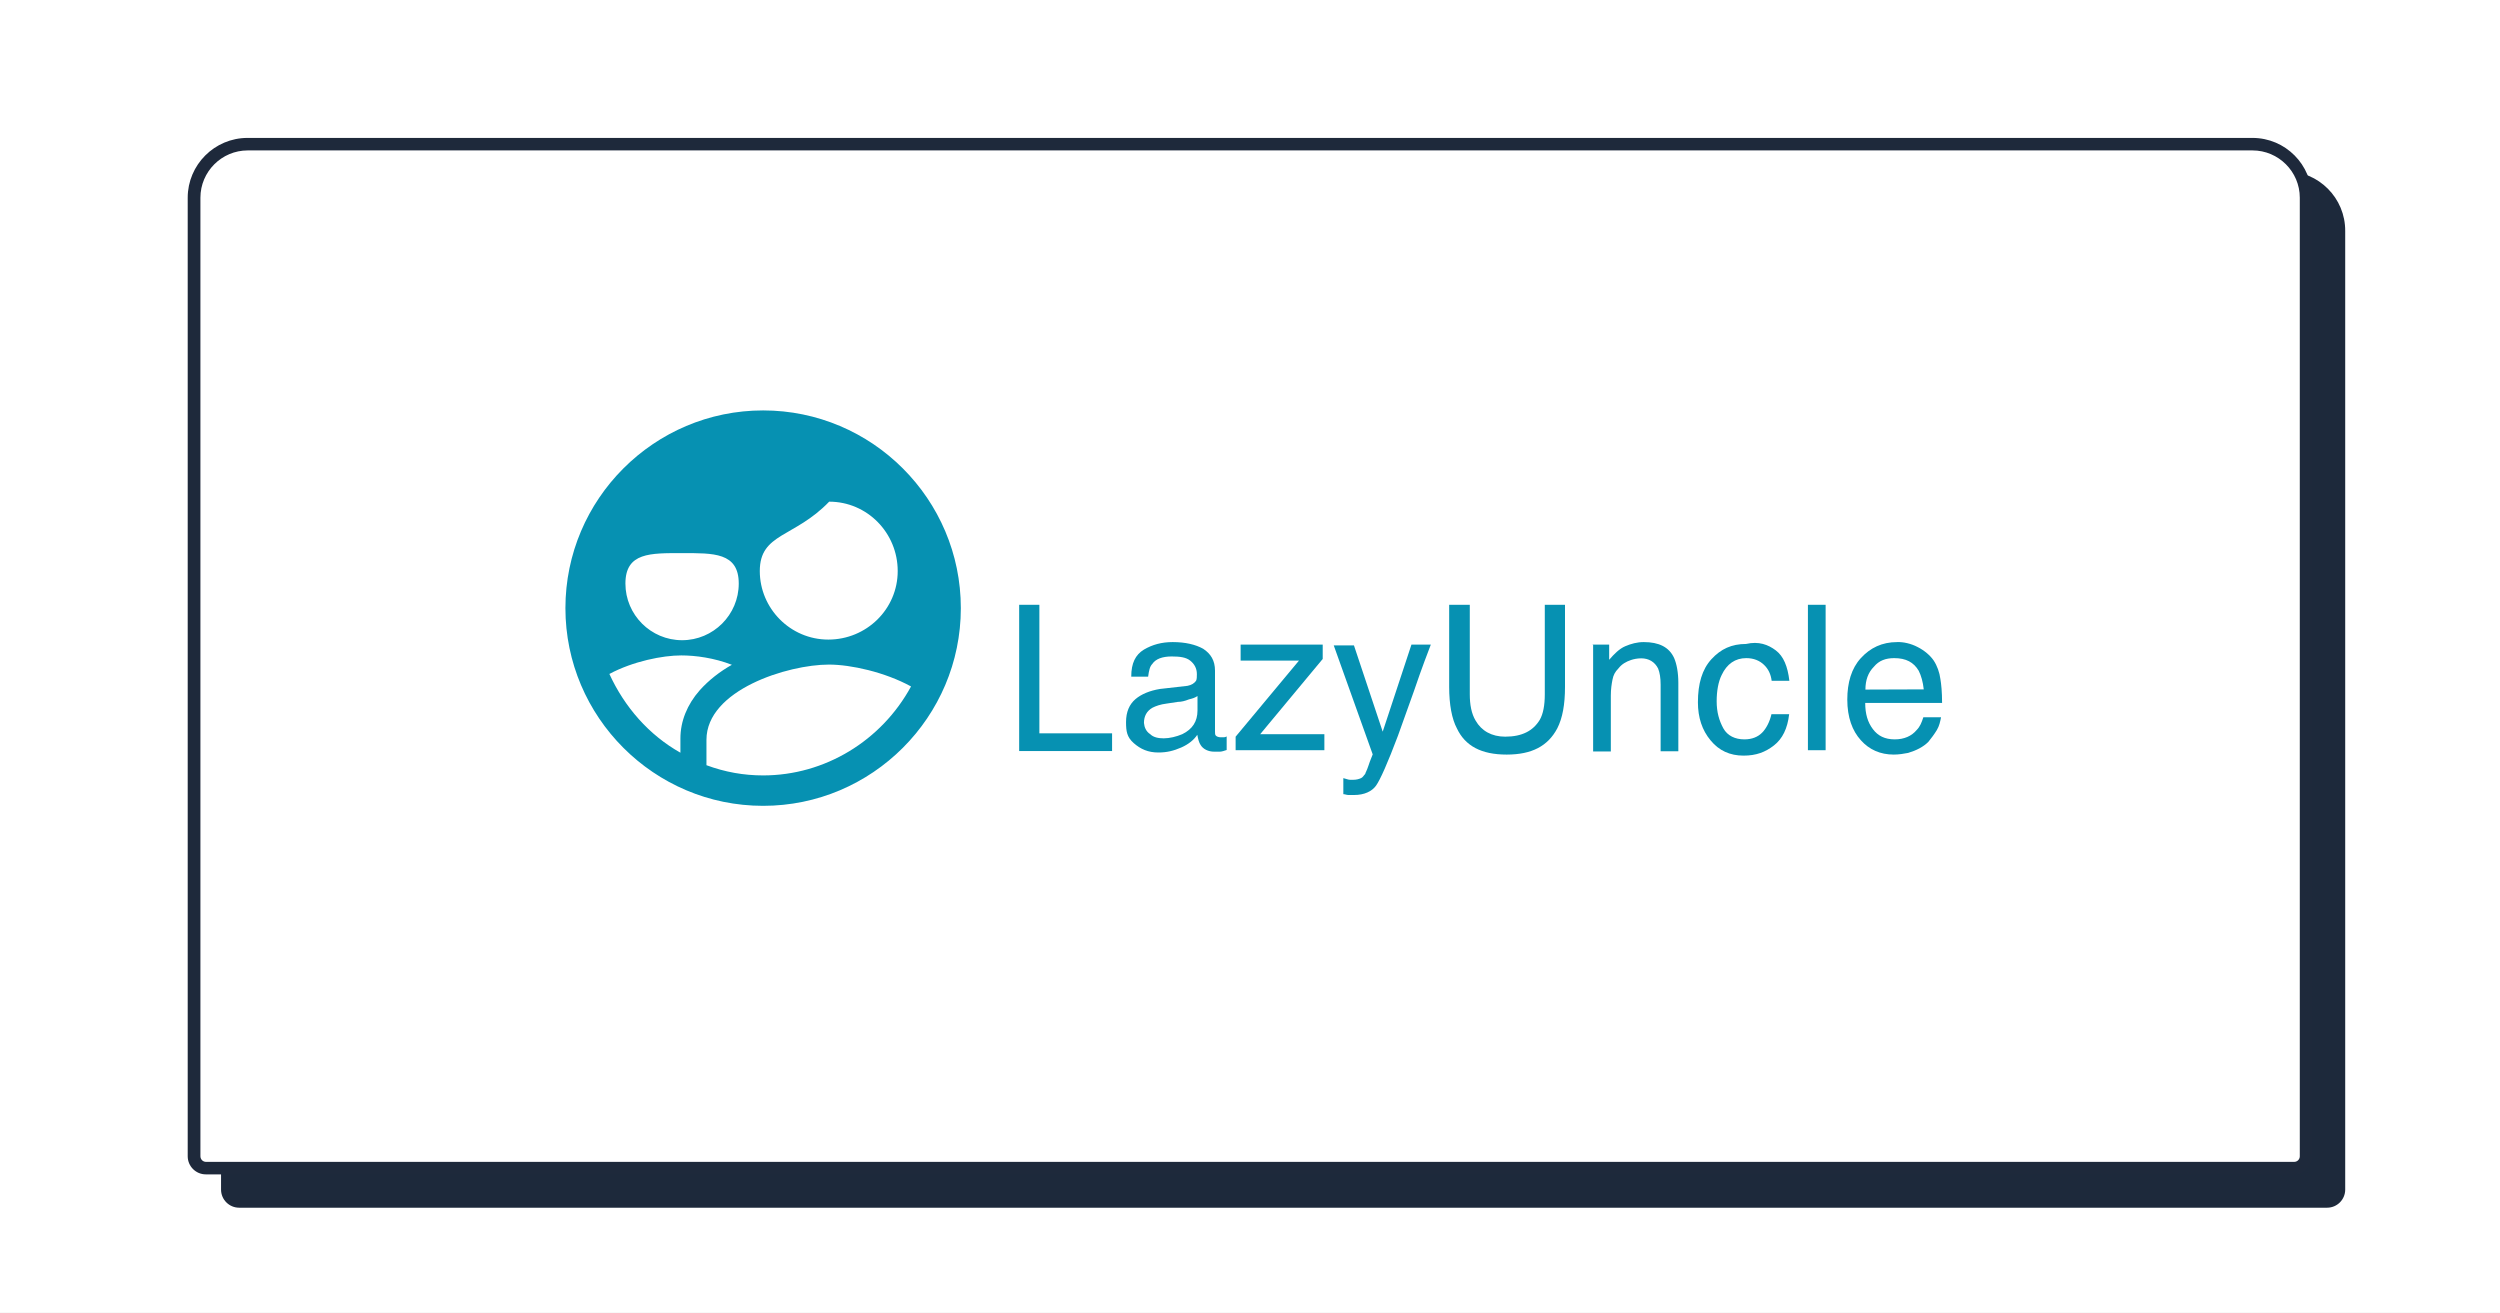
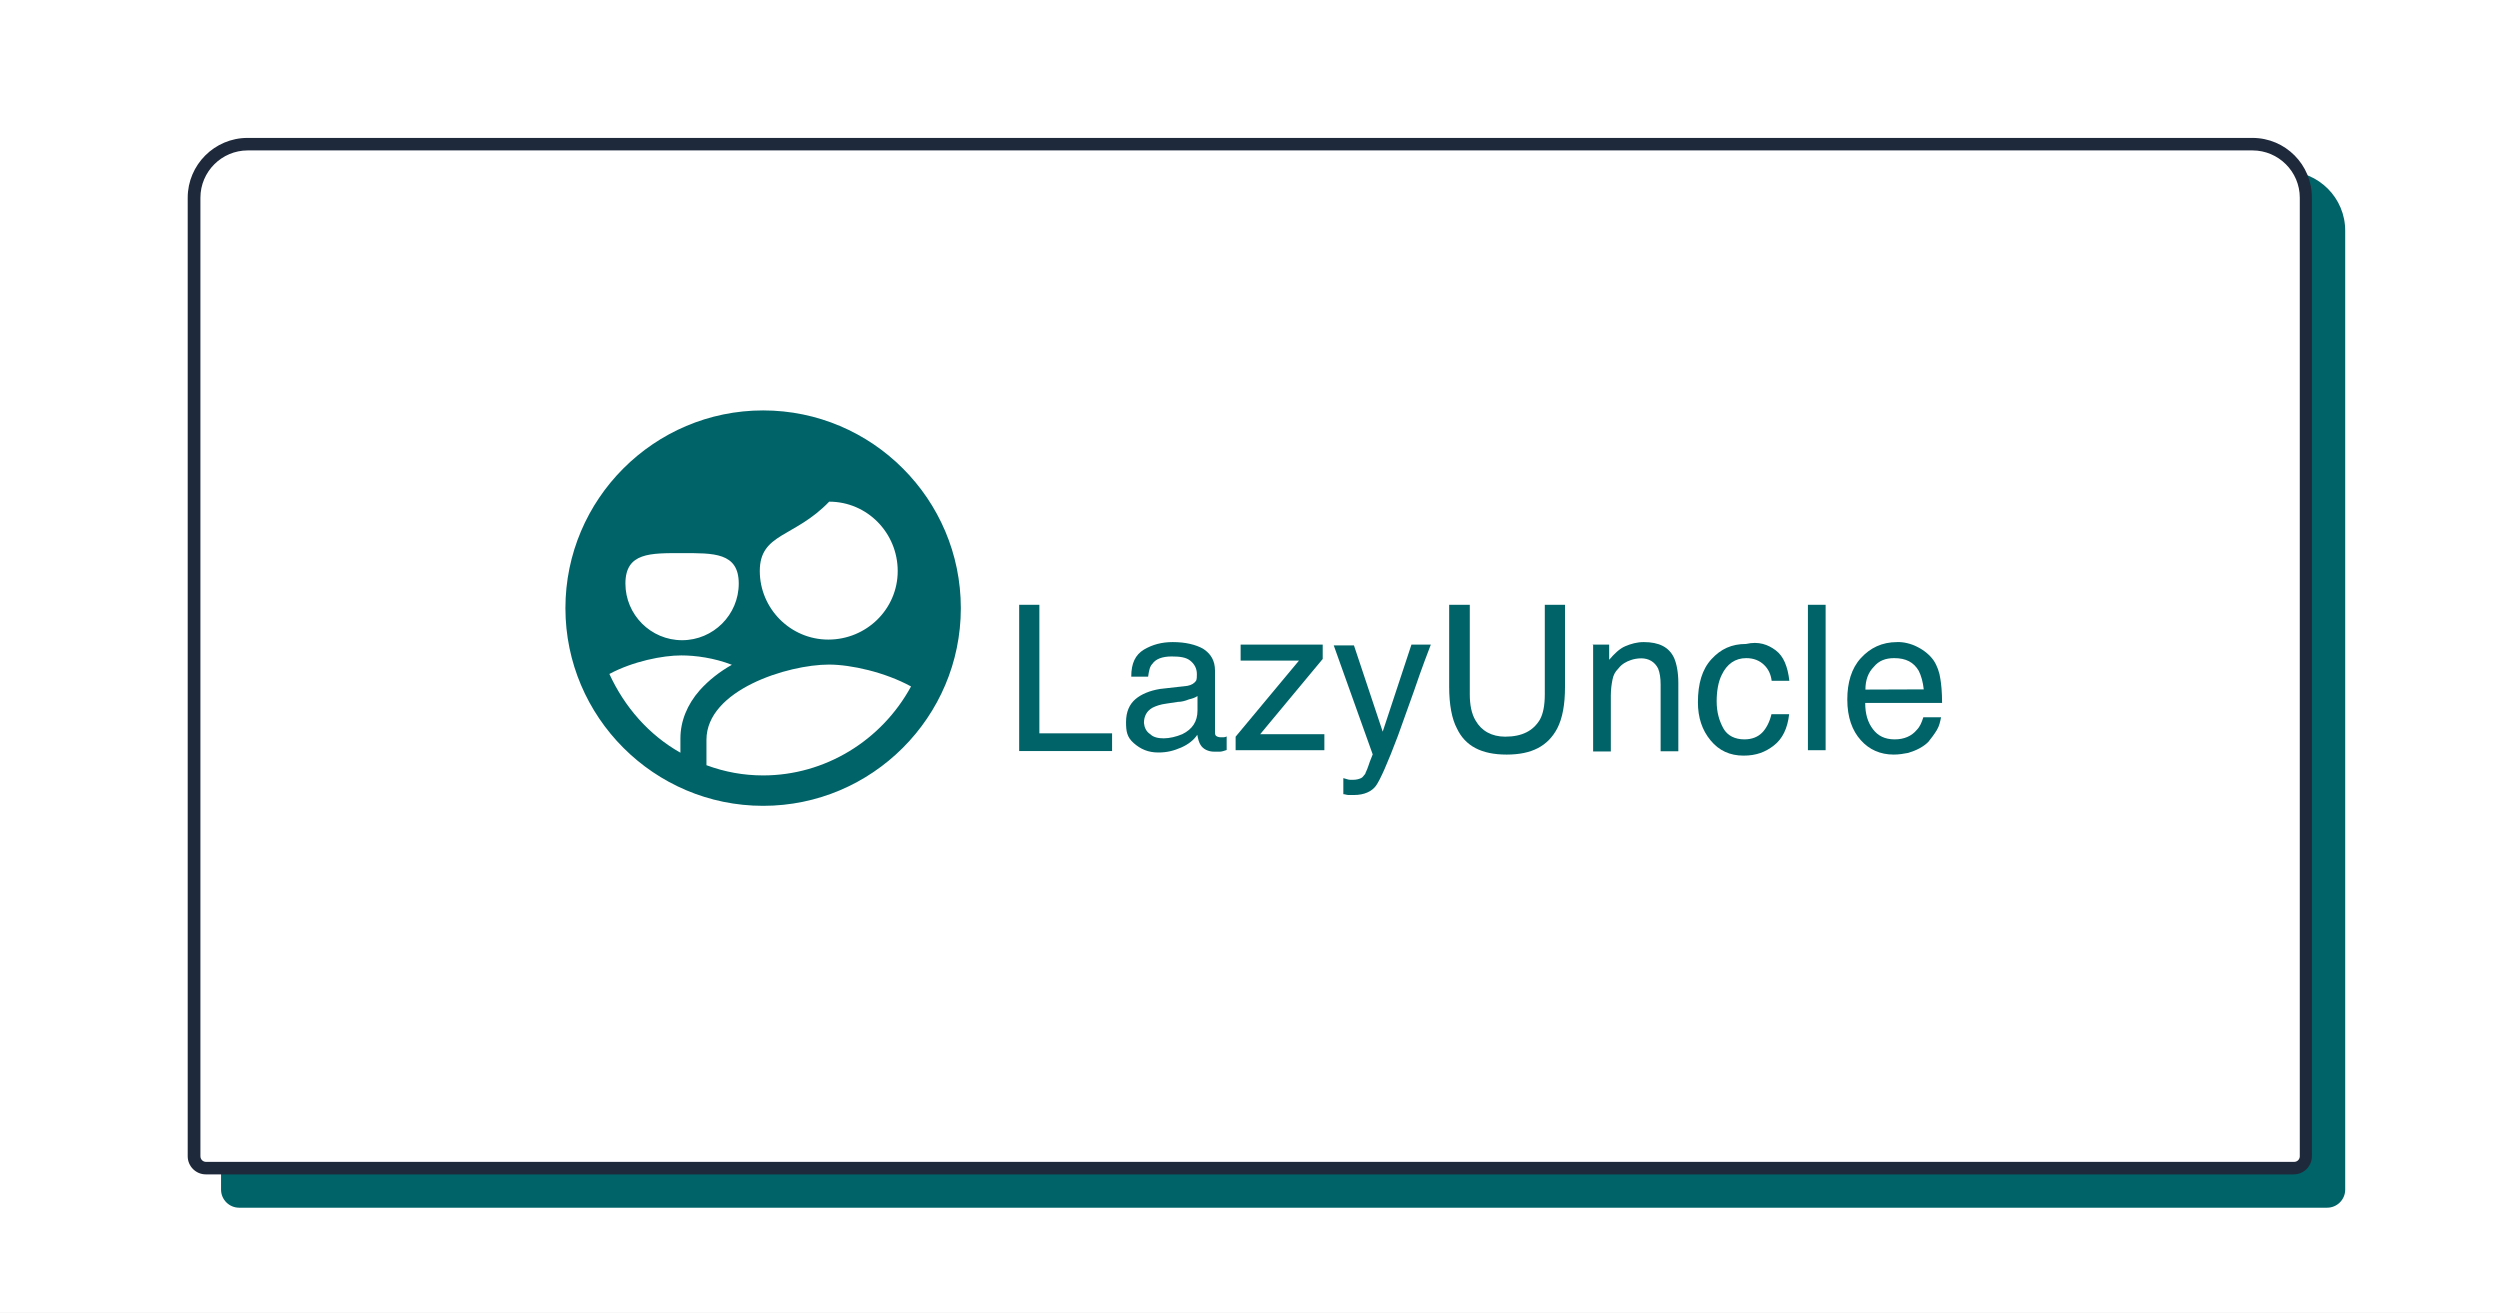
- <svg xmlns="http://www.w3.org/2000/svg" id="Layer_1" x="0" y="0" version="1.1" viewBox="0 0 1200 630" xml:space="preserve" style="enable-background:new 0 0 1200 630">
-   <style type="text/css">.st0{fill:#fff}.st1{fill:#1d293b}.st2{fill:#1e293b}.st3{fill:#0691b2}.st4{enable-background:new}</style>
-   <rect width="1200" height="630" class="st0" />
-   <g>
-     <g>
-       <path d="M114.9,576.8c-3.2,0-5.7-2.6-5.7-5.7V110.9c0-14.2,11.5-25.7,25.7-25.7h962.3c14.2,0,25.7,11.5,25.7,25.7V571 c0,3.2-2.6,5.8-5.7,5.8H114.9L114.9,576.8z" class="st1" />
-       <path d="M1097.2,88.2c12.5,0,22.7,10.2,22.7,22.7V571c0,1.5-1.2,2.7-2.7,2.7H114.9c-1.5,0-2.7-1.2-2.7-2.7V110.9 c0-12.5,10.2-22.7,22.7-22.7H1097.2 M1097.2,82.2H134.8c-15.8,0-28.7,12.9-28.7,28.7V571c0,4.8,3.9,8.7,8.7,8.7H1117 c4.8,0,8.7-3.9,8.7-8.7V110.9C1125.8,95.1,1113,82.2,1097.2,82.2L1097.2,82.2z" class="st1" />
-     </g>
-     <g>
-       <path d="M98.9,560.8c-3.2,0-5.7-2.6-5.7-5.7V94.9c0-14.2,11.5-25.7,25.7-25.7h962.3c14.2,0,25.7,11.5,25.7,25.7V555 c0,3.2-2.6,5.8-5.7,5.8H98.9L98.9,560.8z" class="st0" />
-       <path d="M1081.2,72.2c12.5,0,22.7,10.2,22.7,22.7V555c0,1.5-1.2,2.7-2.7,2.7H98.9c-1.5,0-2.7-1.2-2.7-2.7V94.9 c0-12.5,10.2-22.7,22.7-22.7H1081.2 M1081.2,66.2H118.8c-15.8,0-28.7,12.9-28.7,28.7V555c0,4.8,3.9,8.7,8.7,8.7H1101 c4.8,0,8.7-3.9,8.7-8.7V94.9C1109.8,79.1,1097,66.2,1081.2,66.2L1081.2,66.2z" class="st2" />
-     </g>
-   </g>
-   <g>
-     <g>
-       <g>
-         <g id="svg_5_00000003065398194881900980000004921015073575574192_">
-           <path id="svg_4_00000112629343312067165230000010690019653576829316_" d="M366.3,197c-52.3,0-94.9,42.6-94.9,94.9 s42.6,94.9,94.9,94.9s94.9-42.6,94.9-94.9S418.6,197,366.3,197z M398,240.8c18.3,0,32.9,15,32.9,33.3s-15,32.9-33.3,32.9 s-32.9-15-32.9-32.9C364.7,255.8,381.3,258.2,398,240.8L398,240.8z M327.4,265.5c15,0,27.2-0.4,27.2,14.6s-12.2,27.2-27.2,27.2 s-27.2-12.2-27.2-27.2S312.3,265.5,327.4,265.5L327.4,265.5z M292.5,323.5c11.4-6.1,25.6-8.9,34.5-8.9c6.9,0,15.8,1.2,24.3,4.5 c-5.7,3.2-11,7.3-15.4,12.2c-6.1,6.9-9.3,15-9.3,23.1v6.9C311.5,352.8,299.8,339.4,292.5,323.5L292.5,323.5z M366.3,372.2 c-9.3,0-18.3-1.6-27.2-4.9v-12.2c0-23.9,39-36.1,58.8-36.1c10.5,0,26.8,3.6,39.4,10.5C423.1,355.6,395.9,372.2,366.3,372.2 L366.3,372.2z" class="st3" />
-         </g>
-         <g class="st4">
-           <path d="M489.6,290.3h9.3V352h34.9v8.5h-44.6v-70.2H489.6z" class="st3" />
-           <path d="M570,329.2c2-0.4,3.2-1.2,4.1-2.4c0.4-0.8,0.4-2,0.4-3.2c0-2.8-1.2-4.9-3.2-6.5s-4.9-2-8.9-2 c-4.5,0-7.7,1.2-9.3,3.6c-1.2,1.2-1.6,3.2-2,6.1H543c0-6.5,2-10.5,6.1-13c4.1-2.4,8.5-3.6,13.8-3.6c6.1,0,11,1.2,14.6,3.2 c3.7,2.4,5.7,5.7,5.7,10.5v29.2c0,0.8,0,1.6,0.4,2s1.2,0.8,2.4,0.8c0.4,0,0.8,0,1.2,0s0.8,0,1.6-0.4v6.5 c-1.2,0.4-2.4,0.8-3.2,0.8s-1.6,0-2.8,0c-2.8,0-5.3-1.2-6.5-3.2c-0.8-1.2-1.2-2.8-1.6-4.9c-1.6,2.4-4.1,4.5-7.7,6.1 c-3.7,1.6-6.9,2.4-11,2.4c-4.9,0-8.5-1.6-11.8-4.5s-3.7-5.7-3.7-10.1c0-4.9,1.6-8.5,4.5-11c2.8-2.4,6.9-4.1,11.8-4.9L570,329.2z M552.1,352.4c1.6,1.6,4.1,2,6.5,2c2.8,0,6.1-0.8,8.9-2c4.9-2.4,7.3-6.1,7.3-11.4v-6.9c-1.2,0.8-2.4,1.2-4.1,1.6 c-2,0.8-3.7,1.2-5.3,1.2l-5.3,0.8c-3.2,0.4-5.3,1.2-6.9,2c-2.8,1.6-4.1,4.1-4.1,7.3C549.3,349.1,550.1,351.1,552.1,352.4z" class="st3" />
-           <path d="M593.1,353.6l30.4-36.5h-28v-7.7h39.4v6.9l-30,36.1h30.8v7.7h-42.6L593.1,353.6L593.1,353.6z" class="st3" />
-           <path d="M677.5,309.4h9.3c-1.2,3.2-4.1,10.5-8.1,22.3c-3.2,8.9-5.7,15.8-7.7,21.5c-4.9,13-8.5,21.1-10.5,23.9 s-5.7,4.5-10.5,4.5c-1.2,0-2,0-2.8,0s-1.6-0.4-2.4-0.4v-7.7c1.6,0.4,2.4,0.8,3.2,0.8s1.2,0,1.6,0c1.6,0,2.8-0.4,3.7-0.8 s1.2-1.2,2-2c0-0.4,0.8-1.6,1.6-4.1s1.6-4.1,2-5.3l-18.7-52.3h9.7l13.8,41.4L677.5,309.4z" class="st3" />
-           <path d="M705.5,290.3v43c0,4.9,0.8,9.3,2.8,12.6c2.8,4.9,7.7,7.7,14.2,7.7c8.1,0,13.4-2.8,16.6-8.1 c1.6-2.8,2.4-6.9,2.4-12.2v-43h9.7v39.4c0,8.5-1.2,15-3.7,19.9c-4.5,8.5-12.2,12.6-24.3,12.6s-19.9-4.1-23.9-12.6 c-2.4-4.5-3.7-11.4-3.7-19.9v-39.4H705.5L705.5,290.3z" class="st3" />
-           <path d="M764.3,309.4h8.1v7.3c2.4-2.8,4.9-5.3,7.7-6.5s5.7-2,8.9-2c7.3,0,12.2,2.4,14.6,7.7c1.2,2.8,2,6.9,2,11.8 v32.9h-8.5v-32c0-3.2-0.4-5.7-1.2-7.7c-1.6-3.2-4.5-4.9-8.1-4.9c-2,0-3.7,0.4-4.9,0.8c-2.4,0.8-4.5,2-6.1,4.1 c-1.6,1.6-2.4,3.2-2.8,5.3c-0.4,2-0.8,4.5-0.8,7.7v26.8h-8.5v-51.1L764.3,309.4L764.3,309.4z" class="st3" />
-           <path d="M852.4,312.2c3.7,2.8,5.7,7.7,6.5,14.6h-8.5c-0.4-3.2-1.6-5.7-3.7-7.7s-4.9-3.2-8.5-3.2 c-5.3,0-9.3,2.8-11.8,8.1c-1.6,3.2-2.4,7.7-2.4,12.6c0,5.3,1.2,9.3,3.2,13c2,3.6,5.7,5.3,10.1,5.3c3.7,0,6.5-1.2,8.5-3.2 s3.7-5.3,4.5-8.9h8.5c-0.8,6.9-3.2,11.8-7.3,15s-8.5,4.9-14.6,4.9c-6.5,0-11.8-2.4-15.8-7.3c-4.1-4.9-6.1-11-6.1-18.3 c0-8.9,2-15.8,6.5-20.7c4.5-4.9,9.7-7.3,16.6-7.3C844.2,307.7,848.7,309.4,852.4,312.2z" class="st3" />
-           <path d="M867.8,290.3h8.5v69.8h-8.5V290.3z" class="st3" />
-           <path d="M920.5,310.6c3.2,1.6,6.1,4.1,7.7,6.5s2.8,5.7,3.2,8.9c0.4,2.4,0.8,6.1,0.8,11.4h-36.9 c0,5.3,1.2,9.3,3.7,12.6c2.4,3.2,5.7,4.9,10.5,4.9c4.5,0,8.1-1.6,10.5-4.5c1.6-1.6,2.4-3.6,3.2-6.1h8.5c-0.4,2-0.8,4.1-2,6.1 s-2.8,4.1-4.1,5.7c-2.4,2.4-5.7,4.1-9.7,5.3c-2,0.4-4.5,0.8-6.9,0.8c-6.5,0-11.8-2.4-15.8-6.9c-4.1-4.5-6.5-11-6.5-19.5 c0-8.1,2-15,6.5-19.9s10.1-7.7,17.5-7.7C913.6,308.1,917.3,308.9,920.5,310.6z M923.4,330.9c-0.4-3.6-1.2-6.5-2.4-8.9 c-2.4-4.1-6.1-6.1-11.8-6.1c-4.1,0-7.3,1.2-9.7,4.1c-2.8,2.8-4.1,6.5-4.1,11L923.4,330.9L923.4,330.9z" class="st3" />
-         </g>
-       </g>
+ <svg xmlns="http://www.w3.org/2000/svg" enable-background="new 0 0 1200 630" viewBox="0 0 1200 630">
+   <path d="m0 0h1200v630h-1200z" fill="#fff" />
+   <path d="m114.9 576.8c-3.2 0-5.7-2.6-5.7-5.7v-460.2c0-14.2 11.5-25.7 25.7-25.7h962.3c14.2 0 25.7 11.5 25.7 25.7v460.1c0 3.2-2.6 5.8-5.7 5.8z" fill="#006368" />
+   <path d="m1097.2 88.2c12.5 0 22.7 10.2 22.7 22.7v460.1c0 1.5-1.2 2.7-2.7 2.7h-1002.3c-1.5 0-2.7-1.2-2.7-2.7v-460.1c0-12.5 10.2-22.7 22.7-22.7zm0-6h-962.4c-15.8 0-28.7 12.9-28.7 28.7v460.1c0 4.8 3.9 8.7 8.7 8.7h1002.2c4.8 0 8.7-3.9 8.7-8.7v-460.1c.1-15.8-12.7-28.7-28.5-28.7z" fill="#006368" />
+   <path d="m98.9 560.8c-3.2 0-5.7-2.6-5.7-5.7v-460.2c0-14.2 11.5-25.7 25.7-25.7h962.3c14.2 0 25.7 11.5 25.7 25.7v460.1c0 3.2-2.6 5.8-5.7 5.8z" fill="#fff" />
+   <path d="m1081.2 72.2c12.5 0 22.7 10.2 22.7 22.7v460.1c0 1.5-1.2 2.7-2.7 2.7h-1002.3c-1.5 0-2.7-1.2-2.7-2.7v-460.1c0-12.5 10.2-22.7 22.7-22.7zm0-6h-962.4c-15.8 0-28.7 12.9-28.7 28.7v460.1c0 4.8 3.9 8.7 8.7 8.7h1002.2c4.8 0 8.7-3.9 8.7-8.7v-460.1c.1-15.8-12.7-28.7-28.5-28.7z" fill="#1e293b" />
+   <g fill="#006368">
+     <path d="m366.3 197c-52.3 0-94.9 42.6-94.9 94.9s42.6 94.9 94.9 94.9 94.9-42.6 94.9-94.9-42.6-94.9-94.9-94.9zm31.7 43.8c18.3 0 32.9 15 32.9 33.3s-15 32.9-33.3 32.9-32.9-15-32.9-32.9c0-18.3 16.6-15.9 33.3-33.3zm-70.6 24.7c15 0 27.2-.4 27.2 14.6s-12.2 27.2-27.2 27.2-27.2-12.2-27.2-27.2 12.1-14.6 27.2-14.6zm-34.9 58c11.4-6.1 25.6-8.9 34.5-8.9 6.9 0 15.8 1.2 24.3 4.5-5.7 3.2-11 7.3-15.4 12.2-6.1 6.9-9.3 15-9.3 23.1v6.9c-15.1-8.5-26.8-21.9-34.1-37.8zm73.8 48.7c-9.3 0-18.3-1.6-27.2-4.9v-12.2c0-23.9 39-36.1 58.8-36.1 10.5 0 26.8 3.6 39.4 10.5-14.2 26.1-41.4 42.7-71 42.7z" />
+     <g enable-background="new">
+       <path d="m489.6 290.3h9.3v61.7h34.9v8.5h-44.6v-70.2z" />
+       <path d="m570 329.2c2-.4 3.2-1.2 4.1-2.4.4-.8.4-2 .4-3.2 0-2.8-1.2-4.9-3.2-6.5s-4.9-2-8.9-2c-4.5 0-7.7 1.2-9.3 3.6-1.2 1.2-1.6 3.2-2 6.1h-8.1c0-6.5 2-10.5 6.1-13 4.1-2.4 8.5-3.6 13.8-3.6 6.1 0 11 1.2 14.6 3.2 3.7 2.4 5.7 5.7 5.7 10.5v29.2c0 .8 0 1.6.4 2s1.2.8 2.4.8h1.2s.8 0 1.6-.4v6.5c-1.2.4-2.4.8-3.2.8s-1.6 0-2.8 0c-2.8 0-5.3-1.2-6.5-3.2-.8-1.2-1.2-2.8-1.6-4.9-1.6 2.4-4.1 4.5-7.7 6.1-3.7 1.6-6.9 2.4-11 2.4-4.9 0-8.5-1.6-11.8-4.5s-3.7-5.7-3.7-10.1c0-4.9 1.6-8.5 4.5-11 2.8-2.4 6.9-4.1 11.8-4.9zm-17.9 23.2c1.6 1.6 4.1 2 6.5 2 2.8 0 6.1-.8 8.9-2 4.9-2.4 7.3-6.1 7.3-11.4v-6.9c-1.2.8-2.4 1.2-4.1 1.6-2 .8-3.7 1.2-5.3 1.2l-5.3.8c-3.2.4-5.3 1.2-6.9 2-2.8 1.6-4.1 4.1-4.1 7.3.2 2.1 1 4.1 3 5.4z" />
+       <path d="m593.1 353.6 30.4-36.5h-28v-7.7h39.4v6.9l-30 36.1h30.8v7.7h-42.6z" />
+       <path d="m677.5 309.4h9.3c-1.2 3.2-4.1 10.5-8.1 22.3-3.2 8.9-5.7 15.8-7.7 21.5-4.9 13-8.5 21.1-10.5 23.9s-5.7 4.5-10.5 4.5c-1.2 0-2 0-2.8 0s-1.6-.4-2.4-.4v-7.7c1.6.4 2.4.8 3.2.8s1.2 0 1.6 0c1.6 0 2.8-.4 3.7-.8s1.2-1.2 2-2c0-.4.8-1.6 1.6-4.1s1.6-4.1 2-5.3l-18.7-52.3h9.7l13.8 41.4z" />
+       <path d="m705.5 290.3v43c0 4.9.8 9.3 2.8 12.6 2.8 4.9 7.7 7.7 14.2 7.7 8.1 0 13.4-2.8 16.6-8.1 1.6-2.8 2.4-6.9 2.4-12.2v-43h9.7v39.4c0 8.5-1.2 15-3.7 19.9-4.5 8.5-12.2 12.6-24.3 12.6s-19.9-4.1-23.9-12.6c-2.4-4.5-3.7-11.4-3.7-19.9v-39.4z" />
+       <path d="m764.3 309.4h8.1v7.3c2.4-2.8 4.9-5.3 7.7-6.5s5.7-2 8.9-2c7.3 0 12.2 2.4 14.6 7.7 1.2 2.8 2 6.9 2 11.8v32.9h-8.5v-32c0-3.2-.4-5.7-1.2-7.7-1.6-3.2-4.5-4.9-8.1-4.9-2 0-3.7.4-4.9.8-2.4.8-4.5 2-6.1 4.1-1.6 1.6-2.4 3.2-2.8 5.3-.4 2-.8 4.5-.8 7.7v26.8h-8.5v-51.1z" />
+       <path d="m852.4 312.2c3.7 2.8 5.7 7.7 6.5 14.6h-8.5c-.4-3.2-1.6-5.7-3.7-7.7s-4.9-3.2-8.5-3.2c-5.3 0-9.3 2.8-11.8 8.1-1.6 3.2-2.4 7.7-2.4 12.6 0 5.3 1.2 9.3 3.2 13 2 3.6 5.7 5.3 10.1 5.3 3.7 0 6.5-1.2 8.5-3.2s3.7-5.3 4.5-8.9h8.5c-.8 6.9-3.2 11.8-7.3 15s-8.5 4.9-14.6 4.9c-6.5 0-11.8-2.4-15.8-7.3-4.1-4.9-6.1-11-6.1-18.3 0-8.9 2-15.8 6.5-20.7s9.7-7.3 16.6-7.3c6.1-1.4 10.6.3 14.3 3.1z" />
+       <path d="m867.8 290.3h8.5v69.8h-8.5z" />
+       <path d="m920.5 310.6c3.2 1.6 6.1 4.1 7.7 6.5s2.8 5.7 3.2 8.9c.4 2.4.8 6.1.8 11.4h-36.9c0 5.3 1.2 9.3 3.7 12.6 2.4 3.2 5.7 4.9 10.5 4.9 4.5 0 8.1-1.6 10.5-4.5 1.6-1.6 2.4-3.6 3.2-6.1h8.5c-.4 2-.8 4.1-2 6.1s-2.8 4.1-4.1 5.7c-2.4 2.4-5.7 4.1-9.7 5.3-2 .4-4.5.8-6.9.8-6.5 0-11.8-2.4-15.8-6.9-4.1-4.5-6.5-11-6.5-19.5 0-8.1 2-15 6.5-19.9s10.1-7.7 17.5-7.7c2.9-.1 6.6.7 9.8 2.4zm2.9 20.3c-.4-3.6-1.2-6.5-2.4-8.9-2.4-4.1-6.1-6.1-11.8-6.1-4.1 0-7.3 1.2-9.7 4.1-2.8 2.8-4.1 6.5-4.1 11z" />
    </g>
  </g>
</svg>
